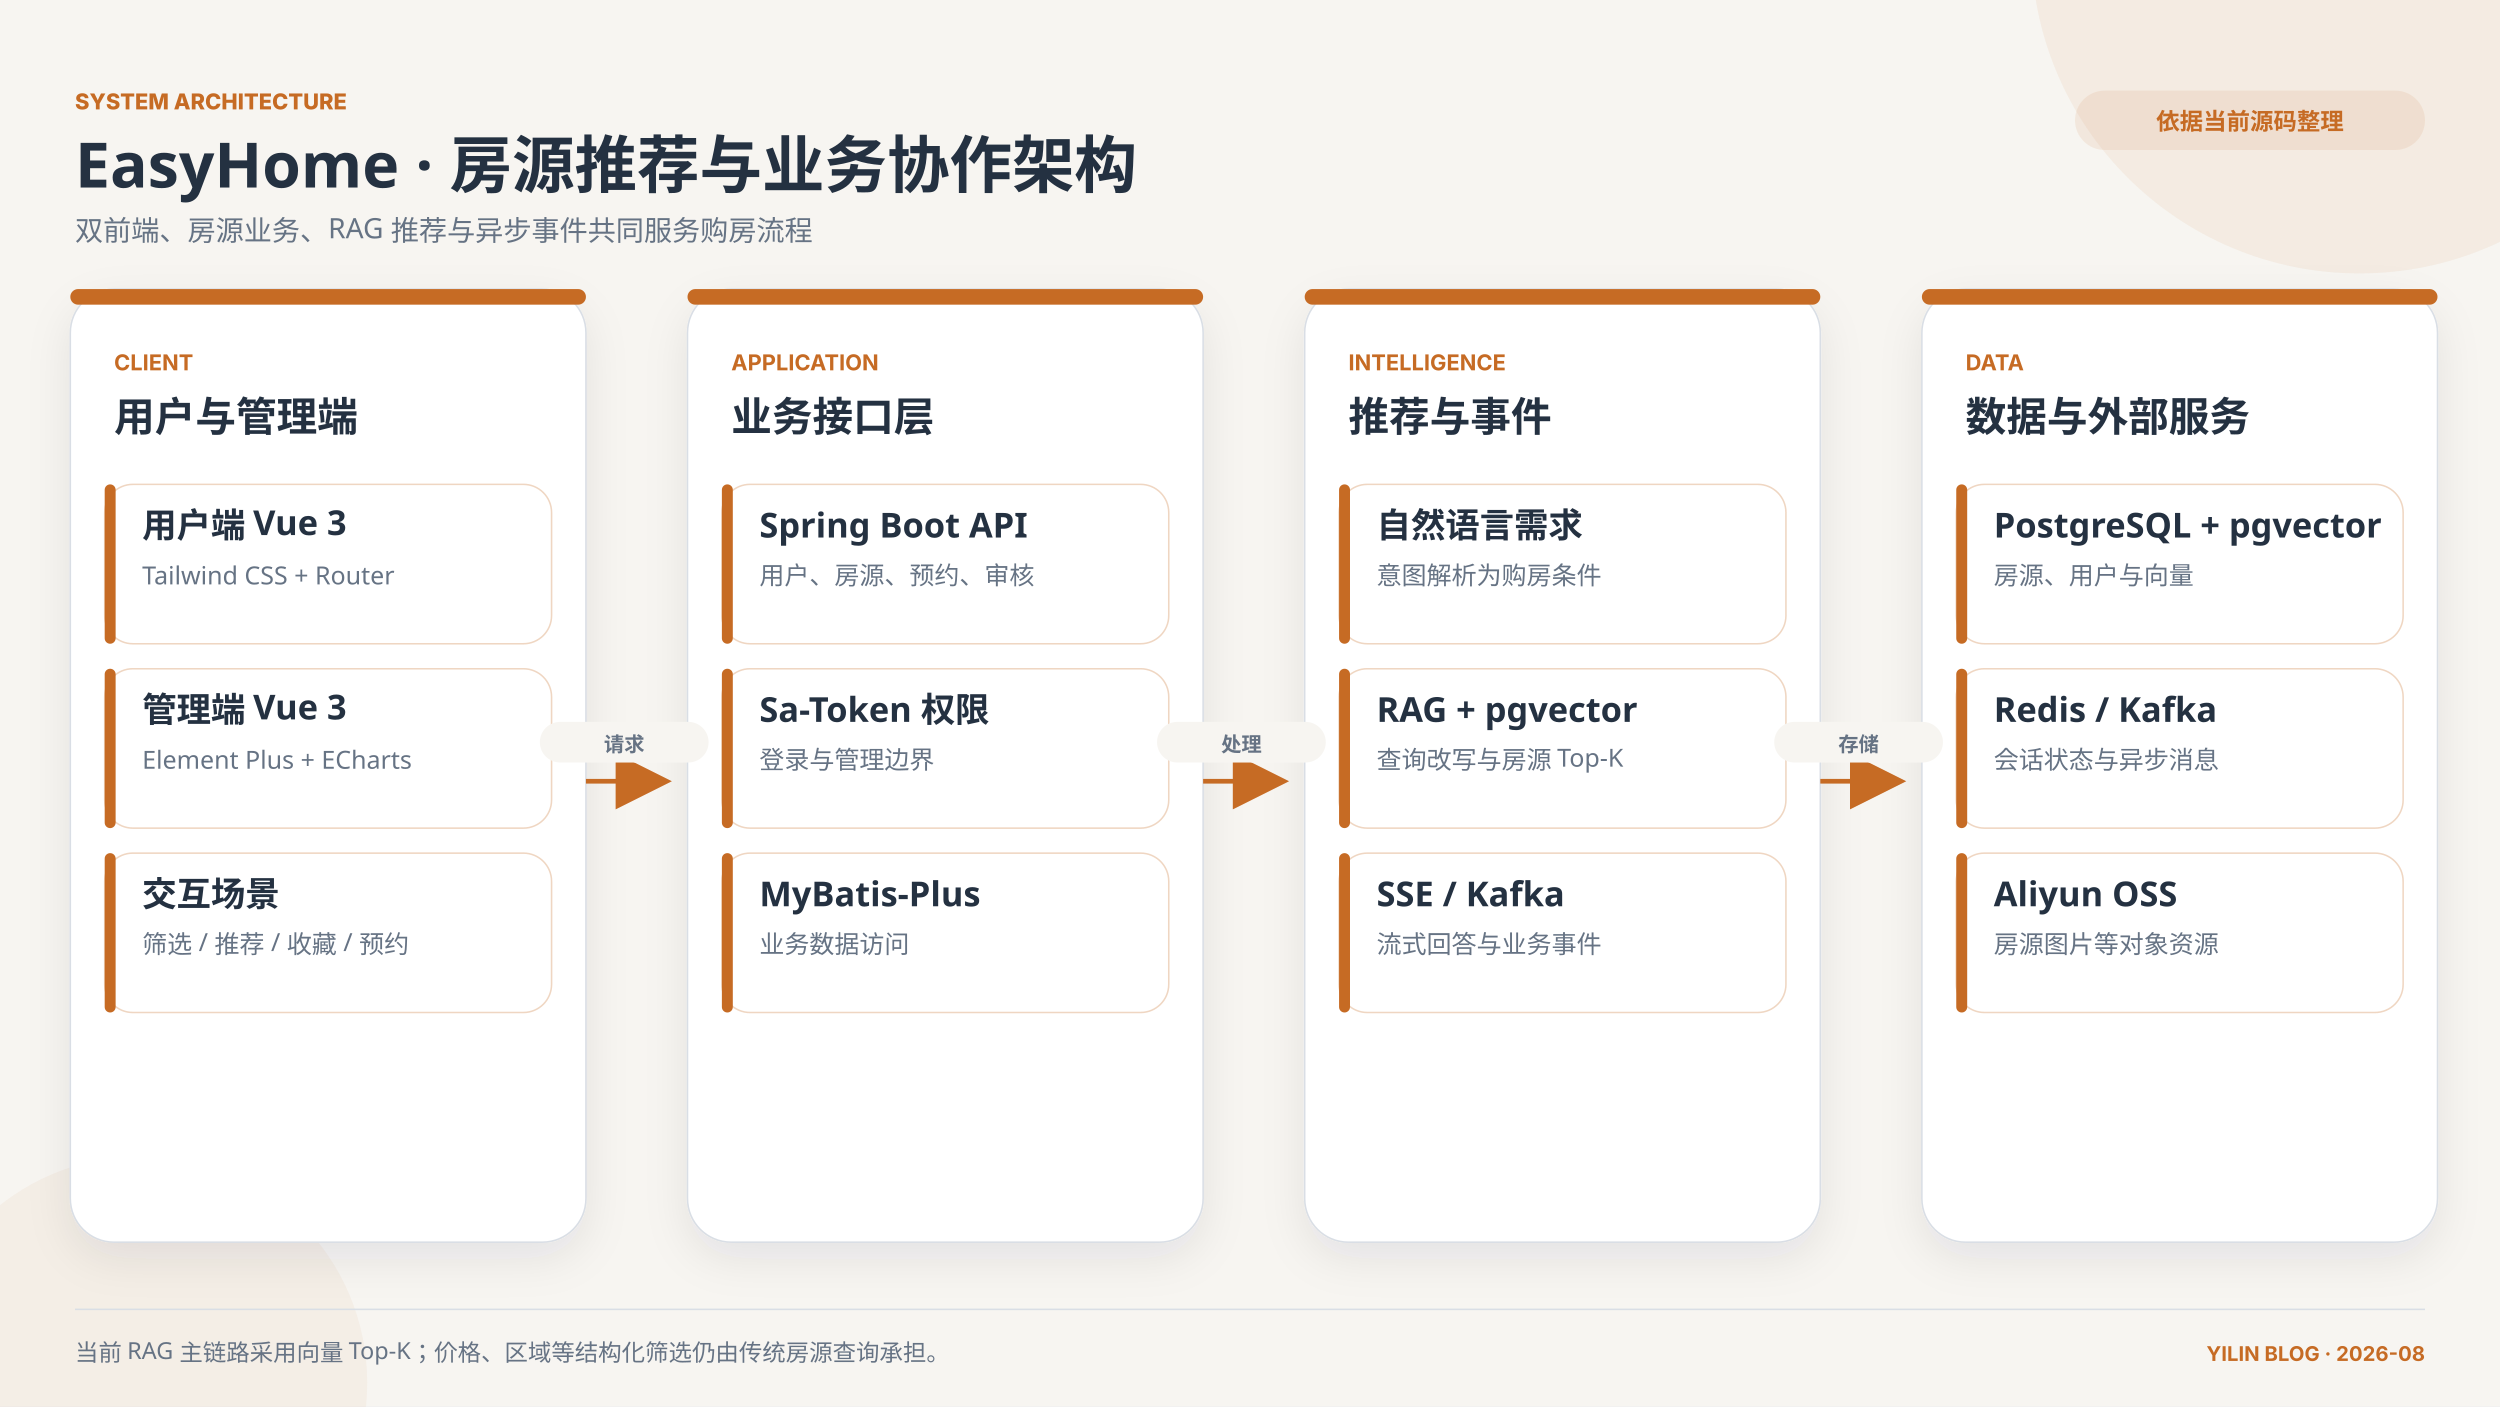
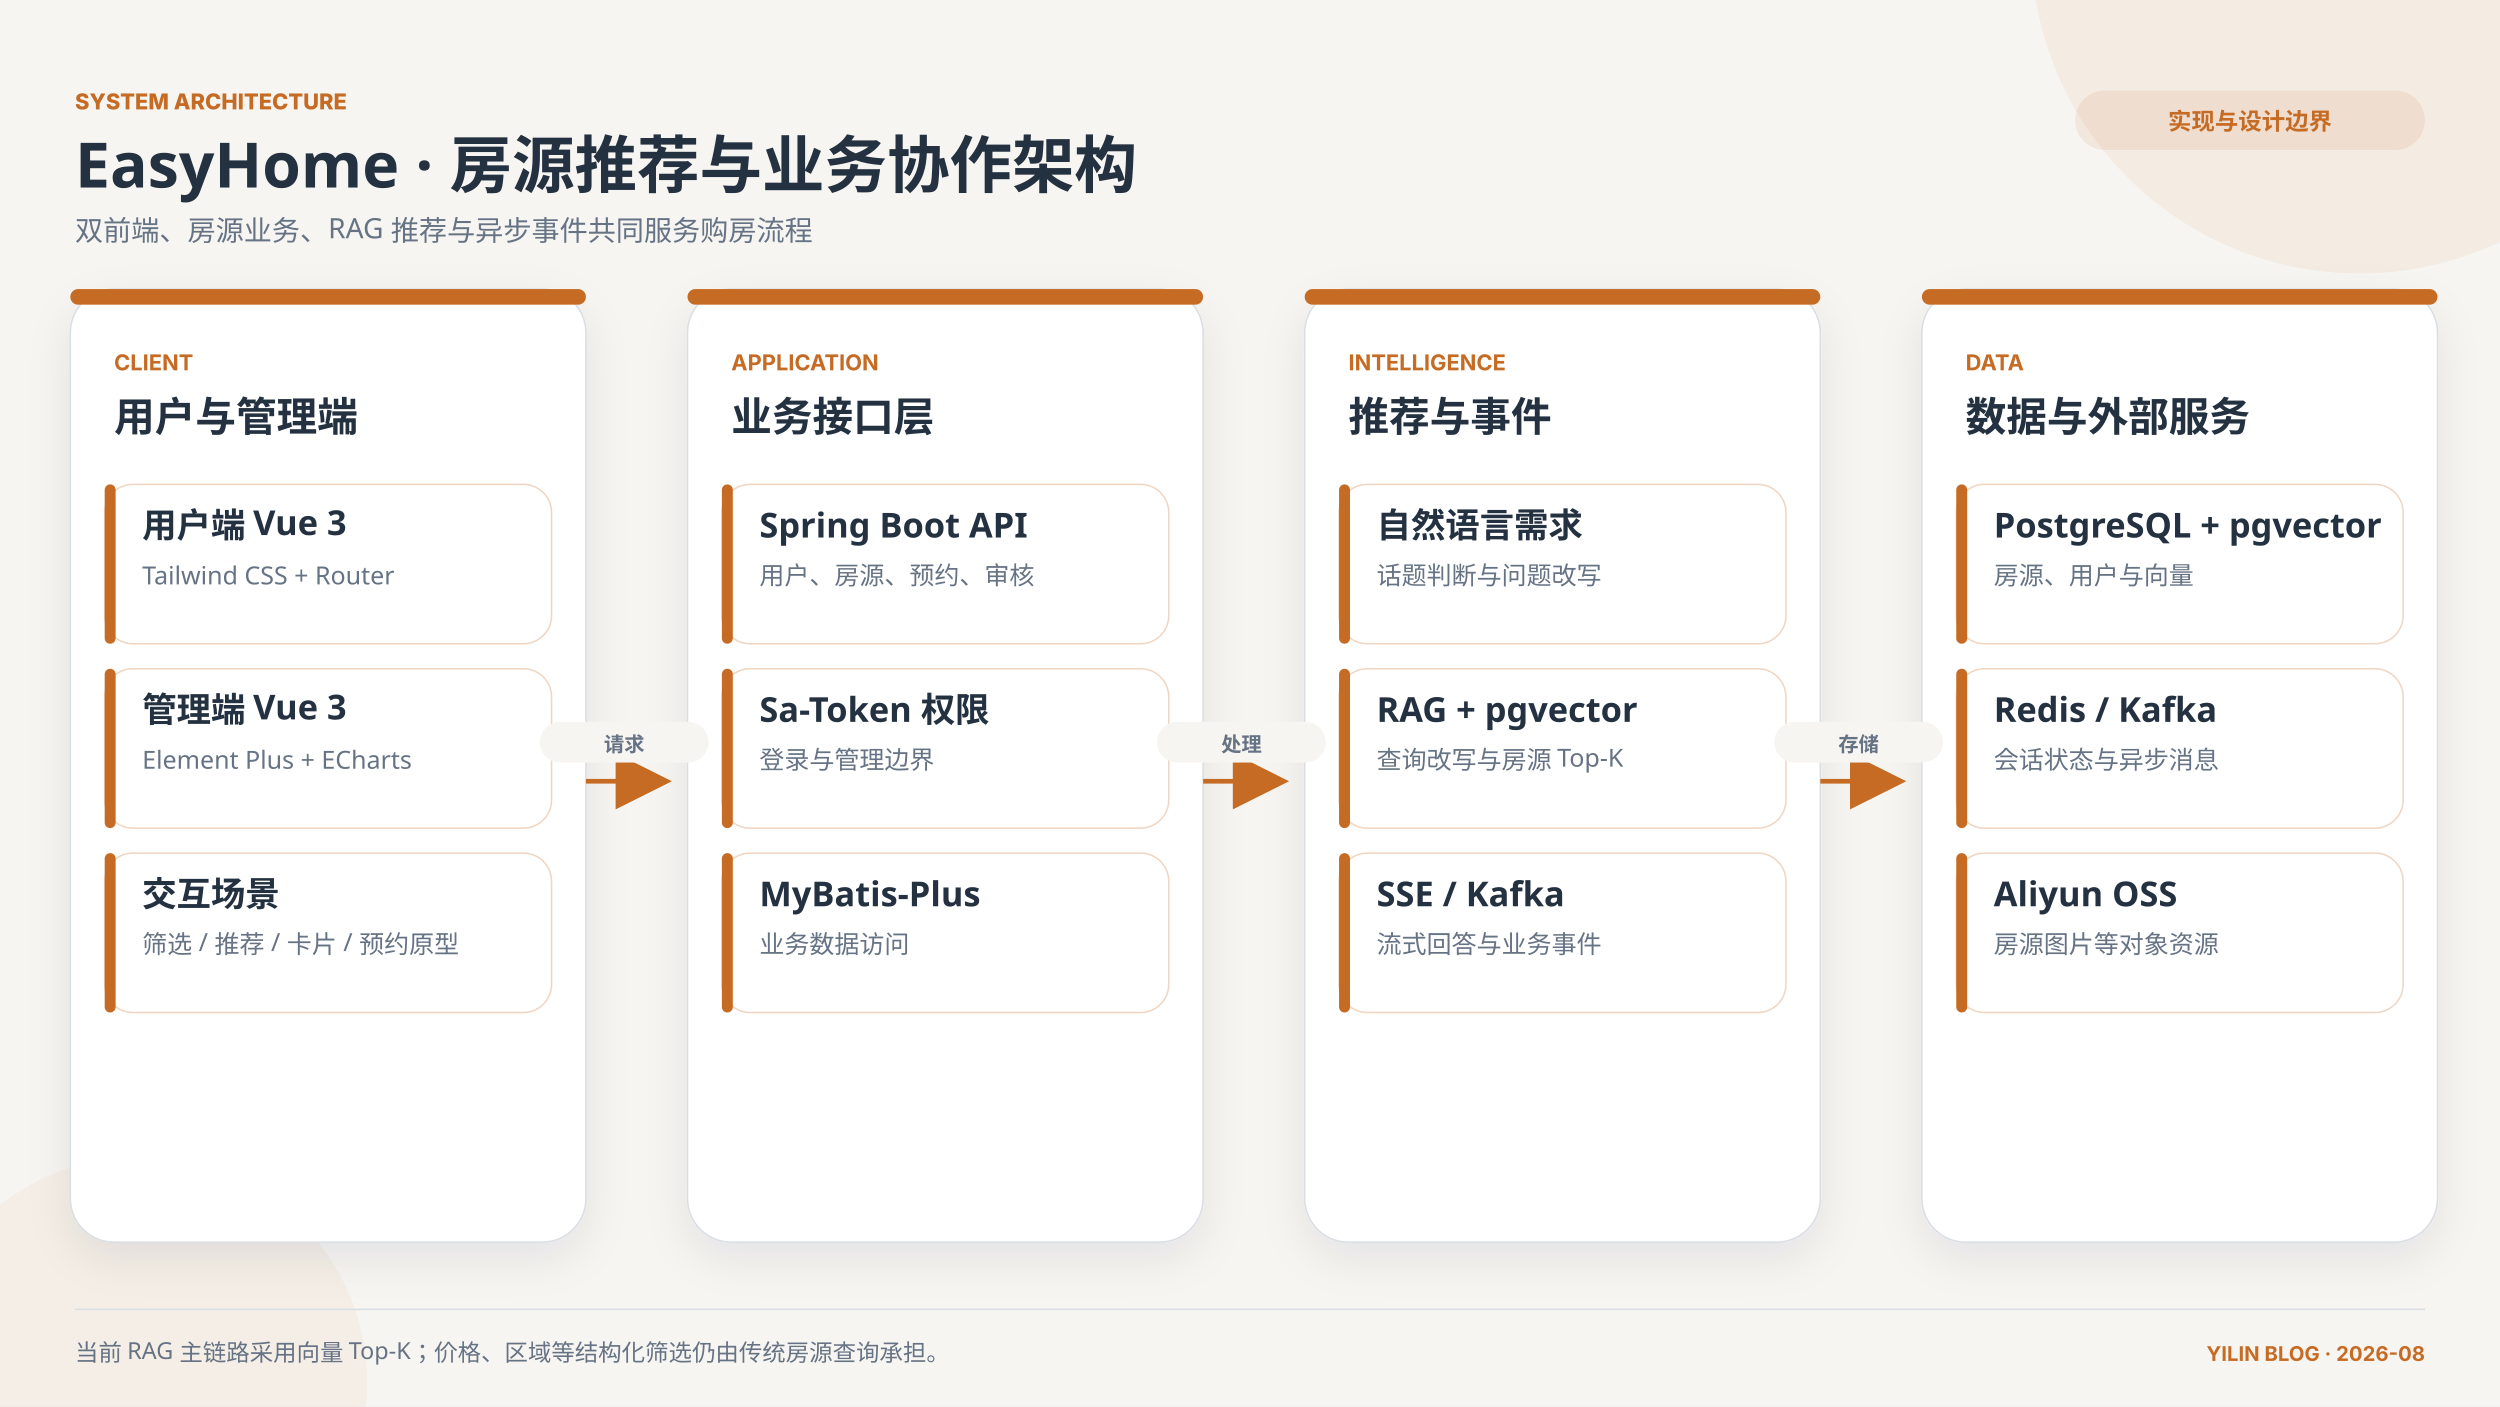
<svg xmlns="http://www.w3.org/2000/svg" width="1600" height="900" viewBox="0 0 1600 900" role="img">
  <defs>
    <filter id="shadow" x="-20%" y="-20%" width="140%" height="150%">
      <feDropShadow dx="0" dy="10" stdDeviation="14" flood-color="#243141" flood-opacity=".08" />
    </filter>
    <marker id="arrow" markerWidth="12" markerHeight="12" refX="10" refY="6" orient="auto">
      <path d="M0 0 L12 6 L0 12 Z" fill="#c66b24" />
    </marker>
  </defs>
  <rect width="1600" height="900" fill="#f7f5f1" />
  <circle cx="1510" cy="-35" r="210" fill="#c66b24" opacity=".075" />
  <circle cx="90" cy="885" r="145" fill="#c66b24" opacity=".055" />
  <text x="48" y="70" font-family="'Inter','Segoe UI',sans-serif" font-size="14" font-weight="800" text-anchor="start" fill="#c66b24" opacity="1">SYSTEM ARCHITECTURE</text>
  <text x="48" y="120" font-family="'Noto Sans SC','Microsoft YaHei',sans-serif" font-size="40" font-weight="800" text-anchor="start" fill="#243141" opacity="1">EasyHome · 房源推荐与业务协作架构</text>
  <text x="48" y="154" font-family="'Noto Sans SC','Microsoft YaHei',sans-serif" font-size="18" font-weight="450" text-anchor="start" fill="#667384" opacity="1">双前端、房源业务、RAG 推荐与异步事件共同服务购房流程</text>
  <rect x="1328" y="58" width="224" height="38" rx="19" fill="#c66b24" opacity=".10" />
-   <text x="1440" y="83" font-family="'Noto Sans SC','Microsoft YaHei',sans-serif" font-size="15" font-weight="700" text-anchor="middle" fill="#c66b24" opacity="1">依据当前源码整理</text>
+   <text x="1440" y="83" font-family="'Noto Sans SC','Microsoft YaHei',sans-serif" font-size="15" font-weight="700" text-anchor="middle" fill="#c66b24" opacity="1">实现与设计边界</text>
  <g filter="url(#shadow)">
    <rect x="45" y="185" width="330" height="610" rx="28" fill="#ffffff" stroke="#d9dee5" />
  </g>
  <rect x="45" y="185" width="330" height="10" rx="5" fill="#c66b24" />
  <text x="73" y="237" font-family="'Inter','Segoe UI',sans-serif" font-size="14" font-weight="750" text-anchor="start" fill="#c66b24" opacity="1">CLIENT</text>
  <text x="73" y="276" font-family="'Noto Sans SC','Microsoft YaHei',sans-serif" font-size="26" font-weight="750" text-anchor="start" fill="#243141" opacity="1">用户与管理端</text>
  <rect x="67" y="310" width="286" height="102" rx="18" fill="#fff" stroke="#c66b24" stroke-opacity=".28" />
  <rect x="67" y="310" width="7" height="102" rx="3.5" fill="#c66b24" />
  <text x="91" y="344" font-family="'Noto Sans SC','Microsoft YaHei',sans-serif" font-size="22" font-weight="700" text-anchor="start" fill="#243141" opacity="1">用户端 Vue 3</text>
  <text x="91" y="374" font-family="'Noto Sans SC','Microsoft YaHei',sans-serif" font-size="16" font-weight="450" text-anchor="start" fill="#667384" opacity="1">Tailwind CSS + Router</text>
  <rect x="67" y="428" width="286" height="102" rx="18" fill="#fff" stroke="#c66b24" stroke-opacity=".28" />
  <rect x="67" y="428" width="7" height="102" rx="3.5" fill="#c66b24" />
  <text x="91" y="462" font-family="'Noto Sans SC','Microsoft YaHei',sans-serif" font-size="22" font-weight="700" text-anchor="start" fill="#243141" opacity="1">管理端 Vue 3</text>
  <text x="91" y="492" font-family="'Noto Sans SC','Microsoft YaHei',sans-serif" font-size="16" font-weight="450" text-anchor="start" fill="#667384" opacity="1">Element Plus + ECharts</text>
  <rect x="67" y="546" width="286" height="102" rx="18" fill="#fff" stroke="#c66b24" stroke-opacity=".28" />
  <rect x="67" y="546" width="7" height="102" rx="3.5" fill="#c66b24" />
  <text x="91" y="580" font-family="'Noto Sans SC','Microsoft YaHei',sans-serif" font-size="22" font-weight="700" text-anchor="start" fill="#243141" opacity="1">交互场景</text>
-   <text x="91" y="610" font-family="'Noto Sans SC','Microsoft YaHei',sans-serif" font-size="16" font-weight="450" text-anchor="start" fill="#667384" opacity="1">筛选 / 推荐 / 收藏 / 预约</text>
+   <text x="91" y="610" font-family="'Noto Sans SC','Microsoft YaHei',sans-serif" font-size="16" font-weight="450" text-anchor="start" fill="#667384" opacity="1">筛选 / 推荐 / 卡片 / 预约原型</text>
  <g filter="url(#shadow)">
    <rect x="440" y="185" width="330" height="610" rx="28" fill="#ffffff" stroke="#d9dee5" />
  </g>
  <rect x="440" y="185" width="330" height="10" rx="5" fill="#c66b24" />
  <text x="468" y="237" font-family="'Inter','Segoe UI',sans-serif" font-size="14" font-weight="750" text-anchor="start" fill="#c66b24" opacity="1">APPLICATION</text>
  <text x="468" y="276" font-family="'Noto Sans SC','Microsoft YaHei',sans-serif" font-size="26" font-weight="750" text-anchor="start" fill="#243141" opacity="1">业务接口层</text>
  <rect x="462" y="310" width="286" height="102" rx="18" fill="#fff" stroke="#c66b24" stroke-opacity=".28" />
  <rect x="462" y="310" width="7" height="102" rx="3.5" fill="#c66b24" />
  <text x="486" y="344" font-family="'Noto Sans SC','Microsoft YaHei',sans-serif" font-size="22" font-weight="700" text-anchor="start" fill="#243141" opacity="1">Spring Boot API</text>
  <text x="486" y="374" font-family="'Noto Sans SC','Microsoft YaHei',sans-serif" font-size="16" font-weight="450" text-anchor="start" fill="#667384" opacity="1">用户、房源、预约、审核</text>
  <rect x="462" y="428" width="286" height="102" rx="18" fill="#fff" stroke="#c66b24" stroke-opacity=".28" />
  <rect x="462" y="428" width="7" height="102" rx="3.5" fill="#c66b24" />
  <text x="486" y="462" font-family="'Noto Sans SC','Microsoft YaHei',sans-serif" font-size="22" font-weight="700" text-anchor="start" fill="#243141" opacity="1">Sa-Token 权限</text>
  <text x="486" y="492" font-family="'Noto Sans SC','Microsoft YaHei',sans-serif" font-size="16" font-weight="450" text-anchor="start" fill="#667384" opacity="1">登录与管理边界</text>
  <rect x="462" y="546" width="286" height="102" rx="18" fill="#fff" stroke="#c66b24" stroke-opacity=".28" />
  <rect x="462" y="546" width="7" height="102" rx="3.5" fill="#c66b24" />
  <text x="486" y="580" font-family="'Noto Sans SC','Microsoft YaHei',sans-serif" font-size="22" font-weight="700" text-anchor="start" fill="#243141" opacity="1">MyBatis-Plus</text>
  <text x="486" y="610" font-family="'Noto Sans SC','Microsoft YaHei',sans-serif" font-size="16" font-weight="450" text-anchor="start" fill="#667384" opacity="1">业务数据访问</text>
  <g filter="url(#shadow)">
    <rect x="835" y="185" width="330" height="610" rx="28" fill="#ffffff" stroke="#d9dee5" />
  </g>
  <rect x="835" y="185" width="330" height="10" rx="5" fill="#c66b24" />
  <text x="863" y="237" font-family="'Inter','Segoe UI',sans-serif" font-size="14" font-weight="750" text-anchor="start" fill="#c66b24" opacity="1">INTELLIGENCE</text>
  <text x="863" y="276" font-family="'Noto Sans SC','Microsoft YaHei',sans-serif" font-size="26" font-weight="750" text-anchor="start" fill="#243141" opacity="1">推荐与事件</text>
  <rect x="857" y="310" width="286" height="102" rx="18" fill="#fff" stroke="#c66b24" stroke-opacity=".28" />
  <rect x="857" y="310" width="7" height="102" rx="3.5" fill="#c66b24" />
  <text x="881" y="344" font-family="'Noto Sans SC','Microsoft YaHei',sans-serif" font-size="22" font-weight="700" text-anchor="start" fill="#243141" opacity="1">自然语言需求</text>
-   <text x="881" y="374" font-family="'Noto Sans SC','Microsoft YaHei',sans-serif" font-size="16" font-weight="450" text-anchor="start" fill="#667384" opacity="1">意图解析为购房条件</text>
+   <text x="881" y="374" font-family="'Noto Sans SC','Microsoft YaHei',sans-serif" font-size="16" font-weight="450" text-anchor="start" fill="#667384" opacity="1">话题判断与问题改写</text>
  <rect x="857" y="428" width="286" height="102" rx="18" fill="#fff" stroke="#c66b24" stroke-opacity=".28" />
  <rect x="857" y="428" width="7" height="102" rx="3.5" fill="#c66b24" />
  <text x="881" y="462" font-family="'Noto Sans SC','Microsoft YaHei',sans-serif" font-size="22" font-weight="700" text-anchor="start" fill="#243141" opacity="1">RAG + pgvector</text>
  <text x="881" y="492" font-family="'Noto Sans SC','Microsoft YaHei',sans-serif" font-size="16" font-weight="450" text-anchor="start" fill="#667384" opacity="1">查询改写与房源 Top-K</text>
  <rect x="857" y="546" width="286" height="102" rx="18" fill="#fff" stroke="#c66b24" stroke-opacity=".28" />
  <rect x="857" y="546" width="7" height="102" rx="3.5" fill="#c66b24" />
  <text x="881" y="580" font-family="'Noto Sans SC','Microsoft YaHei',sans-serif" font-size="22" font-weight="700" text-anchor="start" fill="#243141" opacity="1">SSE / Kafka</text>
  <text x="881" y="610" font-family="'Noto Sans SC','Microsoft YaHei',sans-serif" font-size="16" font-weight="450" text-anchor="start" fill="#667384" opacity="1">流式回答与业务事件</text>
  <g filter="url(#shadow)">
    <rect x="1230" y="185" width="330" height="610" rx="28" fill="#ffffff" stroke="#d9dee5" />
  </g>
  <rect x="1230" y="185" width="330" height="10" rx="5" fill="#c66b24" />
  <text x="1258" y="237" font-family="'Inter','Segoe UI',sans-serif" font-size="14" font-weight="750" text-anchor="start" fill="#c66b24" opacity="1">DATA</text>
  <text x="1258" y="276" font-family="'Noto Sans SC','Microsoft YaHei',sans-serif" font-size="26" font-weight="750" text-anchor="start" fill="#243141" opacity="1">数据与外部服务</text>
  <rect x="1252" y="310" width="286" height="102" rx="18" fill="#fff" stroke="#c66b24" stroke-opacity=".28" />
  <rect x="1252" y="310" width="7" height="102" rx="3.5" fill="#c66b24" />
  <text x="1276" y="344" font-family="'Noto Sans SC','Microsoft YaHei',sans-serif" font-size="22" font-weight="700" text-anchor="start" fill="#243141" opacity="1">PostgreSQL + pgvector</text>
  <text x="1276" y="374" font-family="'Noto Sans SC','Microsoft YaHei',sans-serif" font-size="16" font-weight="450" text-anchor="start" fill="#667384" opacity="1">房源、用户与向量</text>
  <rect x="1252" y="428" width="286" height="102" rx="18" fill="#fff" stroke="#c66b24" stroke-opacity=".28" />
  <rect x="1252" y="428" width="7" height="102" rx="3.5" fill="#c66b24" />
  <text x="1276" y="462" font-family="'Noto Sans SC','Microsoft YaHei',sans-serif" font-size="22" font-weight="700" text-anchor="start" fill="#243141" opacity="1">Redis / Kafka</text>
  <text x="1276" y="492" font-family="'Noto Sans SC','Microsoft YaHei',sans-serif" font-size="16" font-weight="450" text-anchor="start" fill="#667384" opacity="1">会话状态与异步消息</text>
  <rect x="1252" y="546" width="286" height="102" rx="18" fill="#fff" stroke="#c66b24" stroke-opacity=".28" />
  <rect x="1252" y="546" width="7" height="102" rx="3.5" fill="#c66b24" />
  <text x="1276" y="580" font-family="'Noto Sans SC','Microsoft YaHei',sans-serif" font-size="22" font-weight="700" text-anchor="start" fill="#243141" opacity="1">Aliyun OSS</text>
  <text x="1276" y="610" font-family="'Noto Sans SC','Microsoft YaHei',sans-serif" font-size="16" font-weight="450" text-anchor="start" fill="#667384" opacity="1">房源图片等对象资源</text>
  <path d="M375 500 H424" fill="none" stroke="#c66b24" stroke-width="3" marker-end="url(#arrow)" />
  <rect x="345.5" y="462" width="108" height="26" rx="13" fill="#f7f5f1" />
  <text x="399.5" y="481" font-family="'Noto Sans SC','Microsoft YaHei',sans-serif" font-size="13" font-weight="650" text-anchor="middle" fill="#667384" opacity="1">请求</text>
  <path d="M770 500 H819" fill="none" stroke="#c66b24" stroke-width="3" marker-end="url(#arrow)" />
  <rect x="740.5" y="462" width="108" height="26" rx="13" fill="#f7f5f1" />
  <text x="794.5" y="481" font-family="'Noto Sans SC','Microsoft YaHei',sans-serif" font-size="13" font-weight="650" text-anchor="middle" fill="#667384" opacity="1">处理</text>
  <path d="M1165 500 H1214" fill="none" stroke="#c66b24" stroke-width="3" marker-end="url(#arrow)" />
  <rect x="1135.5" y="462" width="108" height="26" rx="13" fill="#f7f5f1" />
  <text x="1189.5" y="481" font-family="'Noto Sans SC','Microsoft YaHei',sans-serif" font-size="13" font-weight="650" text-anchor="middle" fill="#667384" opacity="1">存储</text>
  <line x1="48" y1="838" x2="1552" y2="838" stroke="#d9dee5" />
  <text x="48" y="871" font-family="'Noto Sans SC','Microsoft YaHei',sans-serif" font-size="15" font-weight="450" text-anchor="start" fill="#667384" opacity="1">当前 RAG 主链路采用向量 Top-K；价格、区域等结构化筛选仍由传统房源查询承担。</text>
  <text x="1552" y="871" font-family="'Inter','Segoe UI',sans-serif" font-size="13" font-weight="750" text-anchor="end" fill="#c66b24" opacity="1">YILIN BLOG · 2026-08</text>
</svg>
